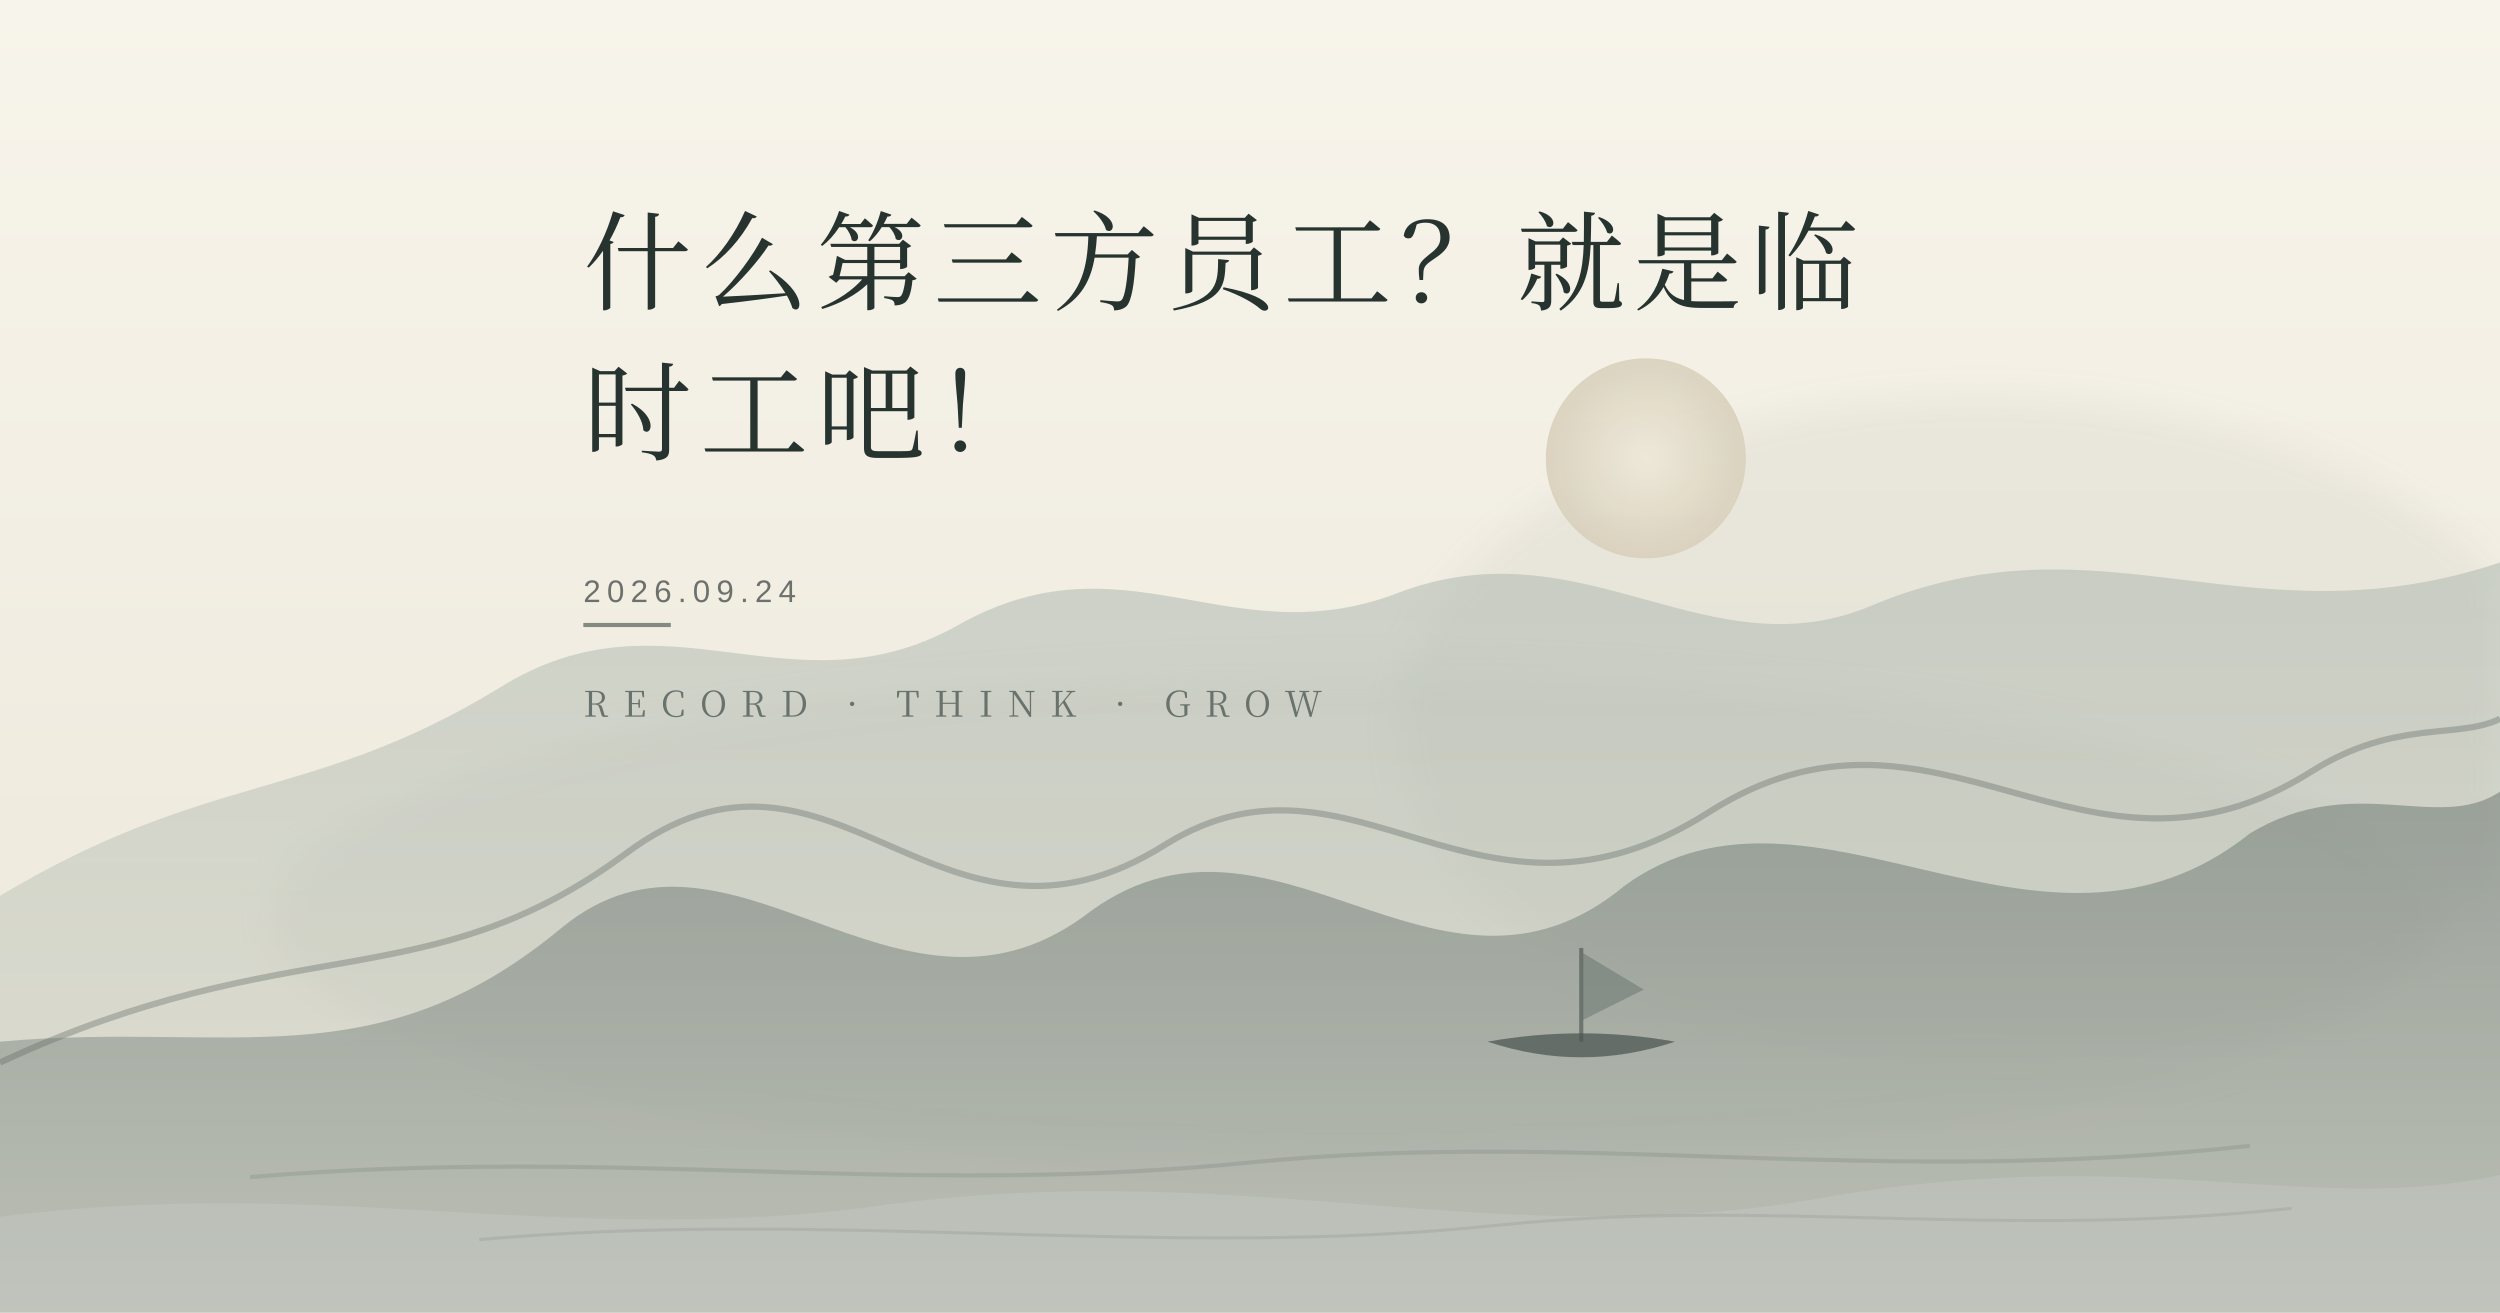
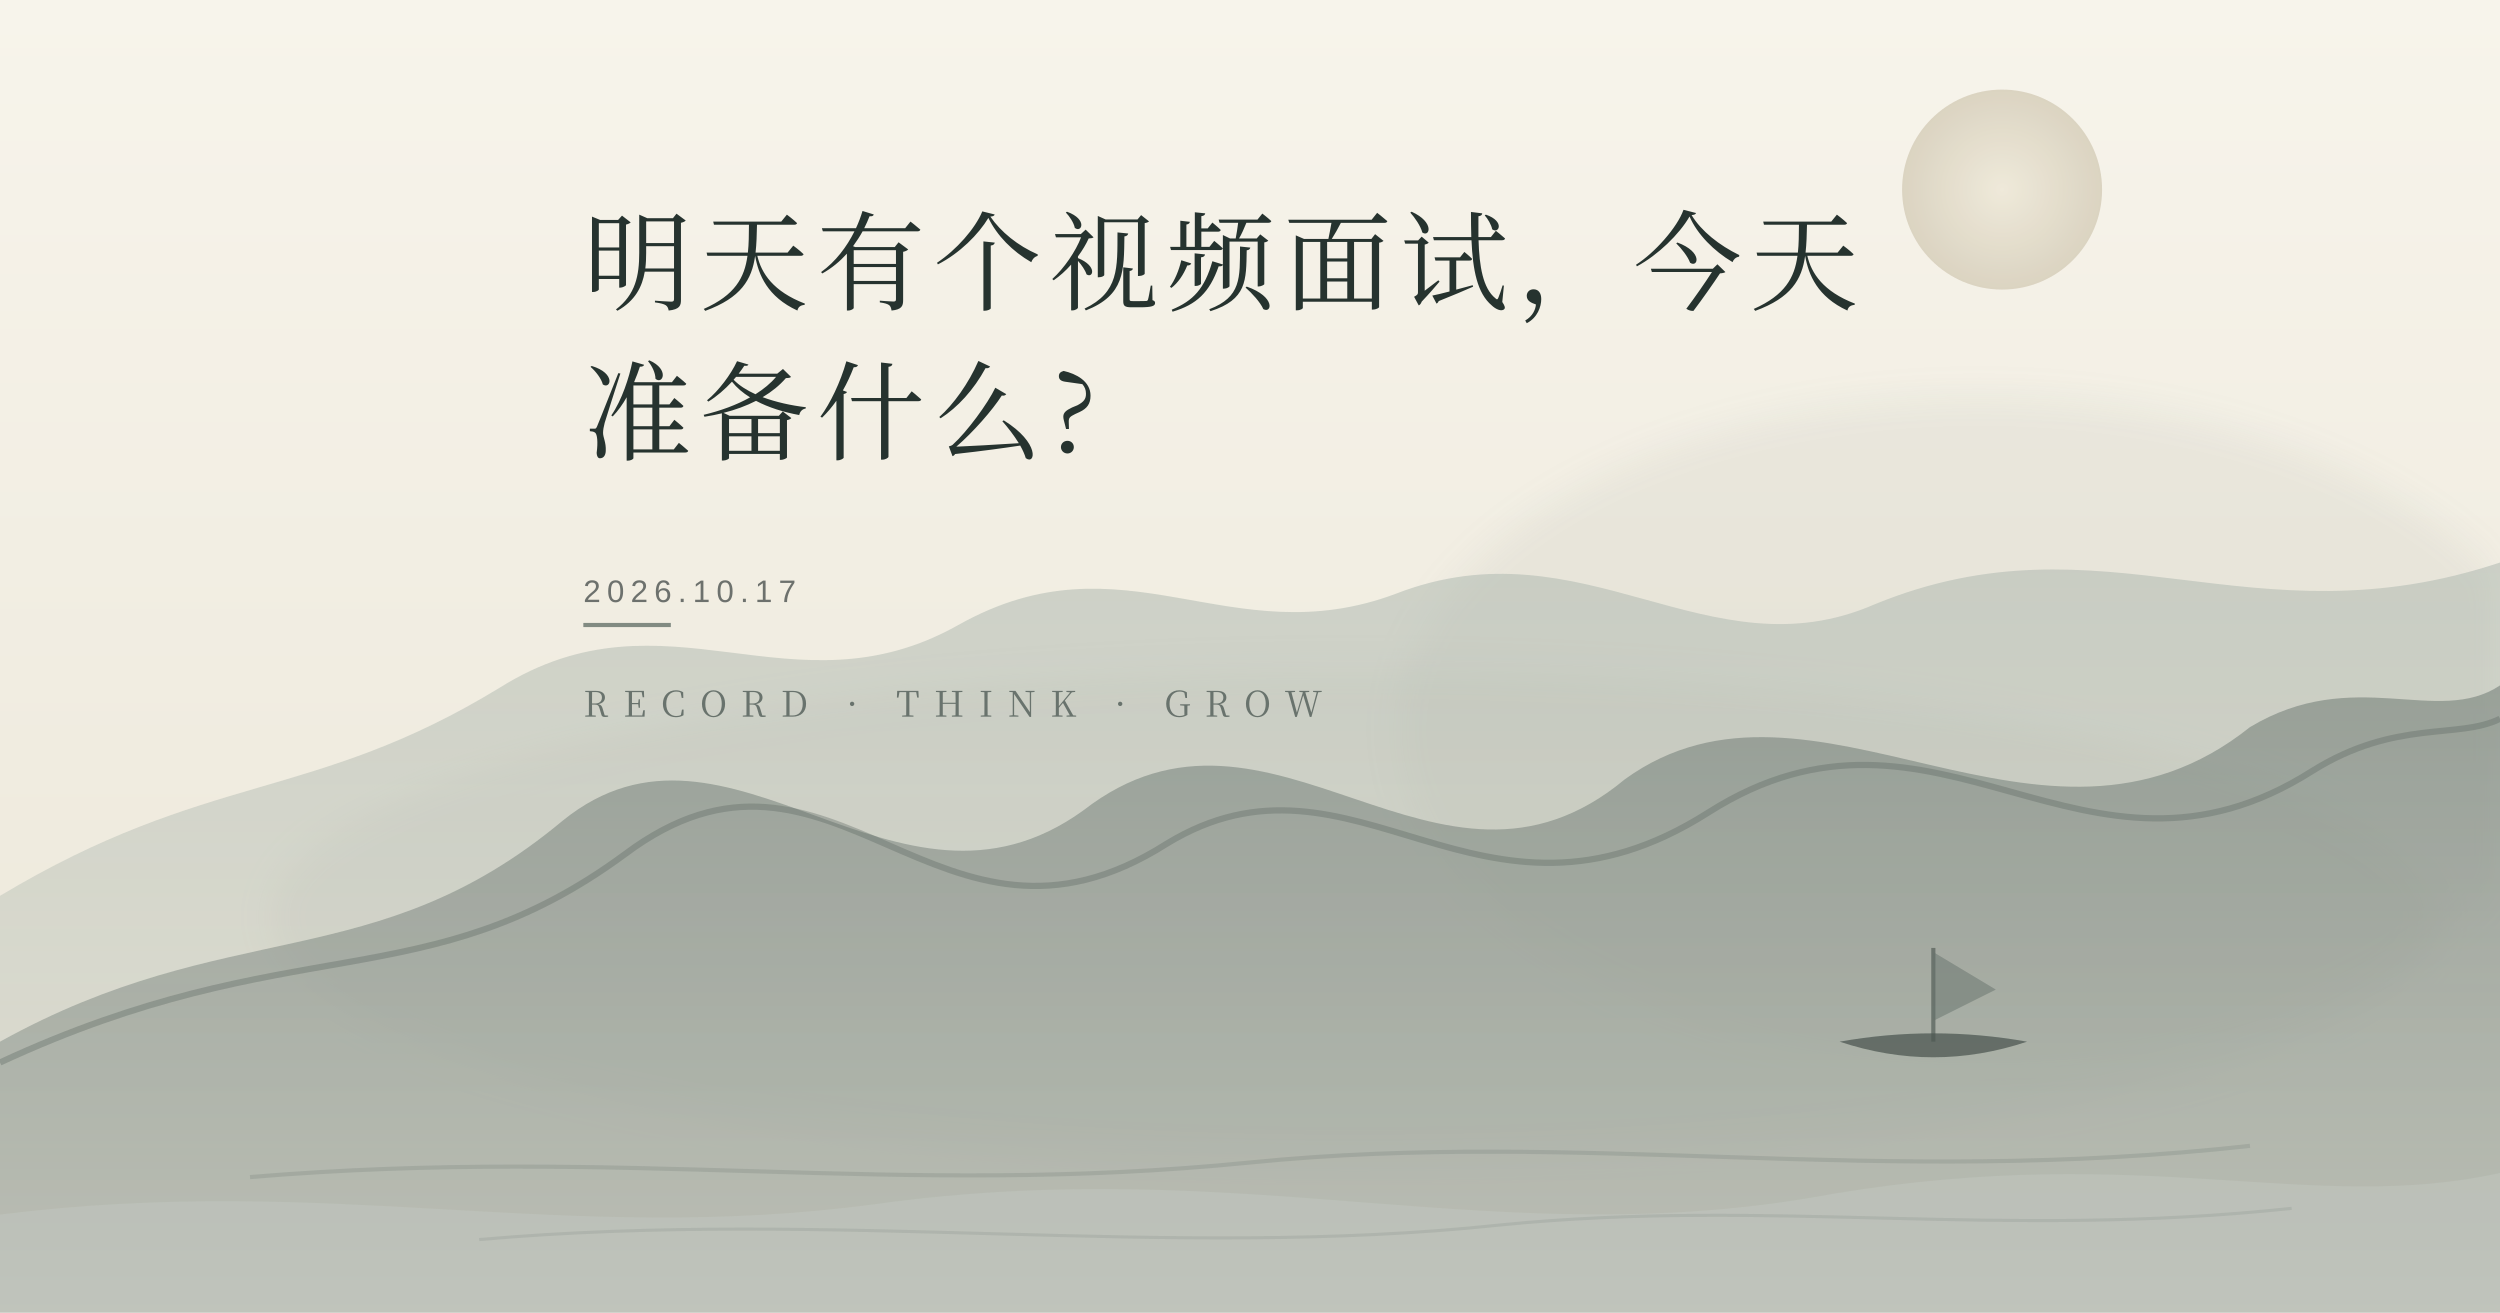
<svg xmlns="http://www.w3.org/2000/svg" width="1200" height="630" viewBox="0 0 1200 630">
  <defs>
    <linearGradient id="paper" x1="0" y1="0" x2="0" y2="1">
      <stop offset="0%" stop-color="#f7f4eb" />
      <stop offset="100%" stop-color="#ebe6d8" />
    </linearGradient>
    <linearGradient id="farMountain" x1="0" y1="0" x2="0" y2="1">
      <stop offset="0%" stop-color="#aeb8b0" />
      <stop offset="100%" stop-color="#d8d8cc" />
    </linearGradient>
    <linearGradient id="nearMountain" x1="0" y1="0" x2="0" y2="1">
      <stop offset="0%" stop-color="#69756f" />
      <stop offset="100%" stop-color="#9ba39b" />
    </linearGradient>
    <filter id="inkBlur">
      <feGaussianBlur stdDeviation="8" />
    </filter>
    <radialGradient id="moon">
      <stop offset="0%" stop-color="#eee8d8" />
      <stop offset="100%" stop-color="#d8d0bd" />
    </radialGradient>
    <style>

      .title {

        font-family:
          "Noto Serif CJK SC",
          "Source Han Serif SC",
          "Songti SC",
          "STSong",
          serif;

        font-size:
          52px;

        font-weight:
          500;

        letter-spacing:
          4px;

        fill:
          #26332f;
      }


      .subtitle {

        font-family:
          "Noto Serif CJK SC",
          "Source Han Serif SC",
          "Songti SC",
          "STSong",
          serif;

        font-size:
          17px;

        letter-spacing:
          7px;

        fill:
          #69736d;
      }


      .date {

        font-family:
          "Helvetica Neue",
          Arial,
          sans-serif;

        font-size:
          15px;

        letter-spacing:
          3px;

        fill:
          #6d716d;
      }

    </style>
  </defs>
  <rect x="0" y="0" width="1200" height="630" fill="url(#paper)" />
  <ellipse cx="650" cy="440" rx="520" ry="120" fill="#89958c" opacity="0.12" filter="url(#inkBlur)" />
  <ellipse cx="950" cy="350" rx="280" ry="160" fill="#738078" opacity="0.08" filter="url(#inkBlur)" />
-   <circle cx="790" cy="220" r="48" fill="url(#moon)" opacity="0.9" />
+   <circle cx="961" cy="91" r="48" fill="url(#moon)" opacity="0.9" />
  <path d="       M0 430        C100 370         150 385         240 330        C320 280         380 345         460 300        C540 255         590 315         670 285        C760 250         820 325         900 290        C1010 245         1080 310         1200 270        L1200 630       L0 630       Z     " fill="url(#farMountain)" opacity="0.55" />
-   <path d="       M0 500        C110 490         180 520         270 445        C350 380         430 505         520 440        C610 370         690 500         780 425        C870 360         980 480         1080 400        C1130 370         1170 400         1200 380        L1200 630       L0 630       Z     " fill="url(#nearMountain)" opacity="0.52" />
+   <path d="       M0 500        C110 439         180 469         270 394        C350 329         430 454         520 389        C610 319         690 449         780 374        C870 309         980 429         1080 349        C1130 319         1170 349         1200 329        L1200 630       L0 630       Z     " fill="url(#nearMountain)" opacity="0.52" />
  <path d="       M0 510        C140 445         205 480         300 410        C400 335         450 475         560 405        C650 350         710 460         820 390        C930 320         1000 440         1110 370        C1150 345         1180 355         1200 345     " fill="none" stroke="#59645e" stroke-width="3" opacity="0.35" />
-   <path d="       M0 584        C160 564         270 599         420 579        C600 554         720 604         880 574        C1030 549         1110 584         1200 564        L1200 630       L0 630       Z     " fill="#c4cbc4" opacity="0.38" />
+   <path d="       M0 583        C160 563         270 598         420 578        C600 553         720 603         880 573        C1030 548         1110 583         1200 563        L1200 630       L0 630       Z     " fill="#c4cbc4" opacity="0.38" />
  <path d="       M120 565        C300 550         430 575         600 558        C760 542         900 570         1080 550     " fill="none" stroke="#77827b" stroke-width="2" opacity="0.28" />
  <path d="       M230 595        C400 580         560 605         720 588        C850 575         960 595         1100 580     " fill="none" stroke="#77827b" stroke-width="1.5" opacity="0.20" />
-   <text x="280" y="145" class="title">什么第三方员工？就是临</text>
-   <text x="280" y="217" class="title">时工吧！</text>
+   <text x="280" y="145" class="title">明天有个视频面试，今天</text>
+   <text x="280" y="217" class="title">准备什么?</text>
  <rect x="280" y="299" width="42" height="2" fill="#52615a" opacity="0.7" />
  <text x="280" y="344" class="subtitle">RECORD · THINK · GROW</text>
-   <text x="280" y="289" class="date">2026.09.24</text>
-   <path d="       M714 500        Q759 492         804 500        Q759 515         714 500        Z     " fill="#4d5752" opacity="0.75" />
-   <line x1="759" y1="500" x2="759" y2="455" stroke="#4d5752" stroke-width="2" opacity="0.65" />
-   <path d="       M759 457       L759 490       L789 475       Z     " fill="#66716b" opacity="0.5" />
+   <text x="280" y="289" class="date">2026.10.17</text>
+   <path d="       M883 500        Q928 492         973 500        Q928 515         883 500        Z     " fill="#4d5752" opacity="0.75" />
+   <line x1="928" y1="500" x2="928" y2="455" stroke="#4d5752" stroke-width="2" opacity="0.65" />
+   <path d="       M928 457       L928 490       L958 475       Z     " fill="#66716b" opacity="0.5" />
</svg>
